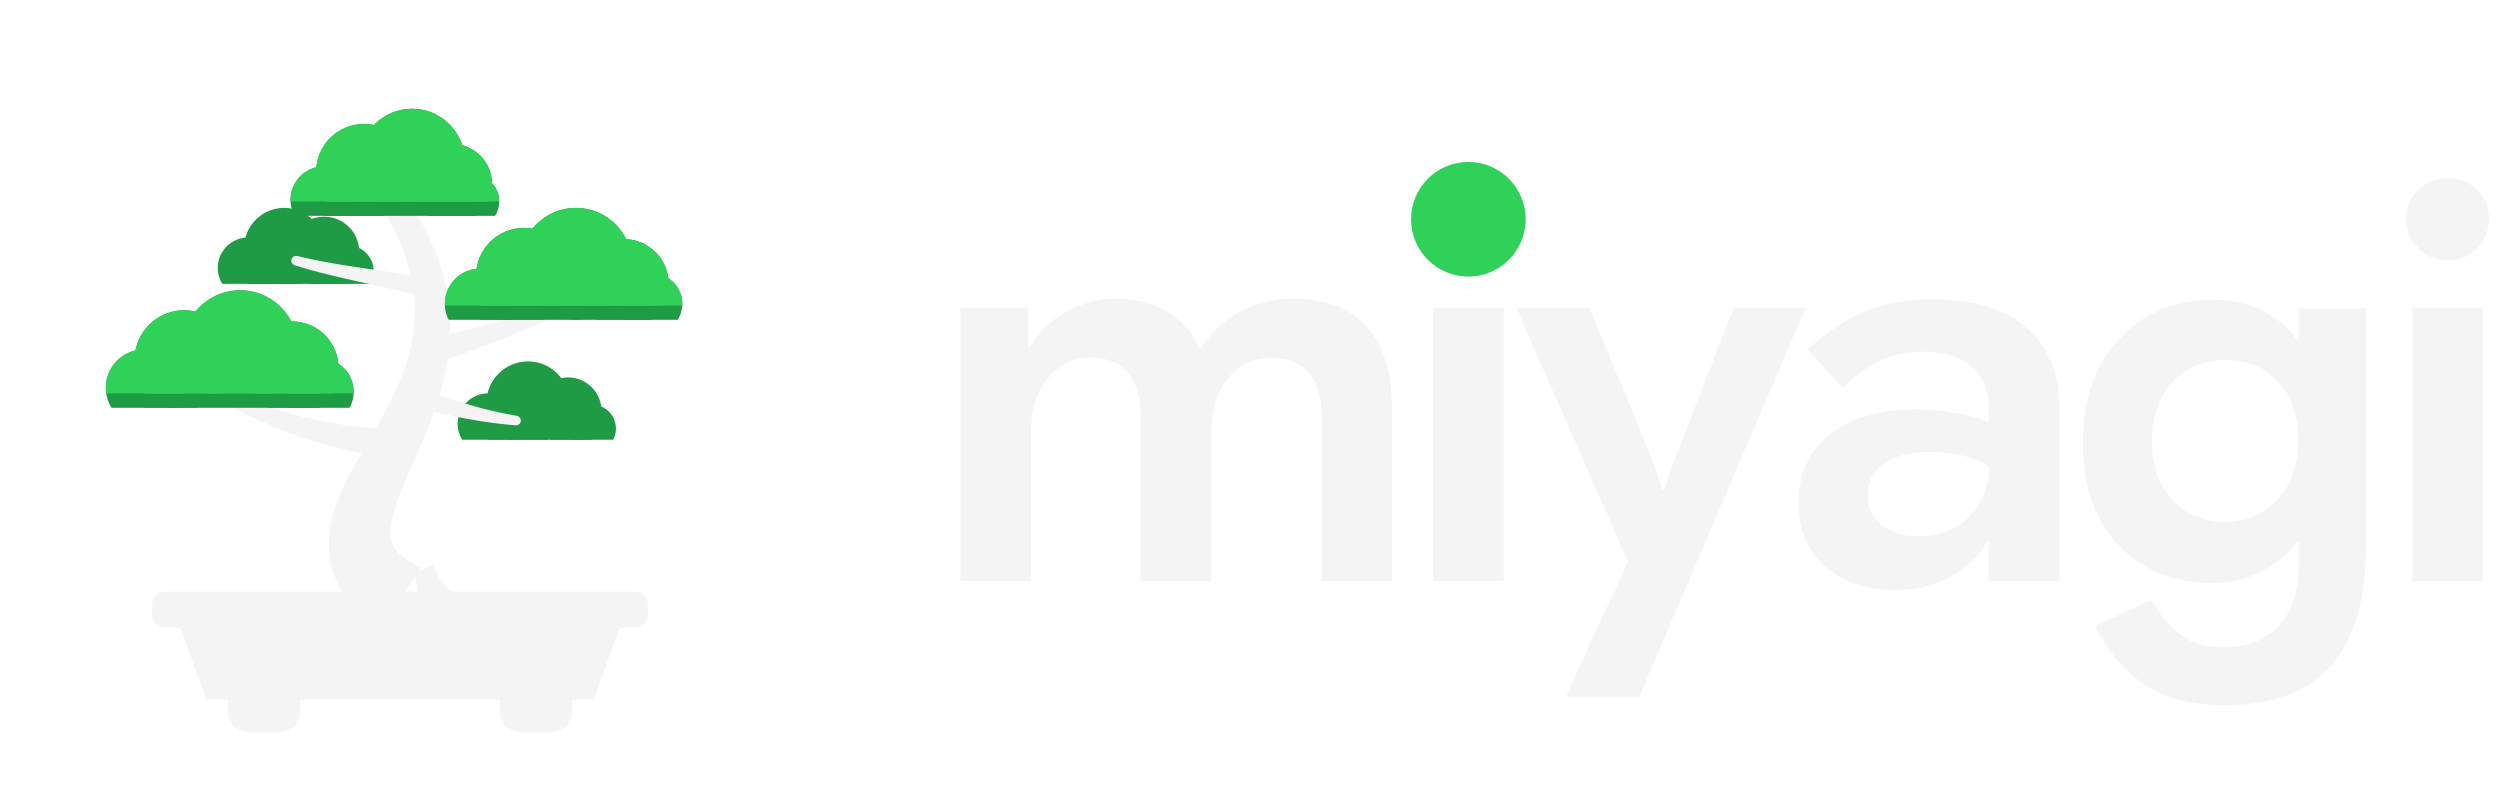
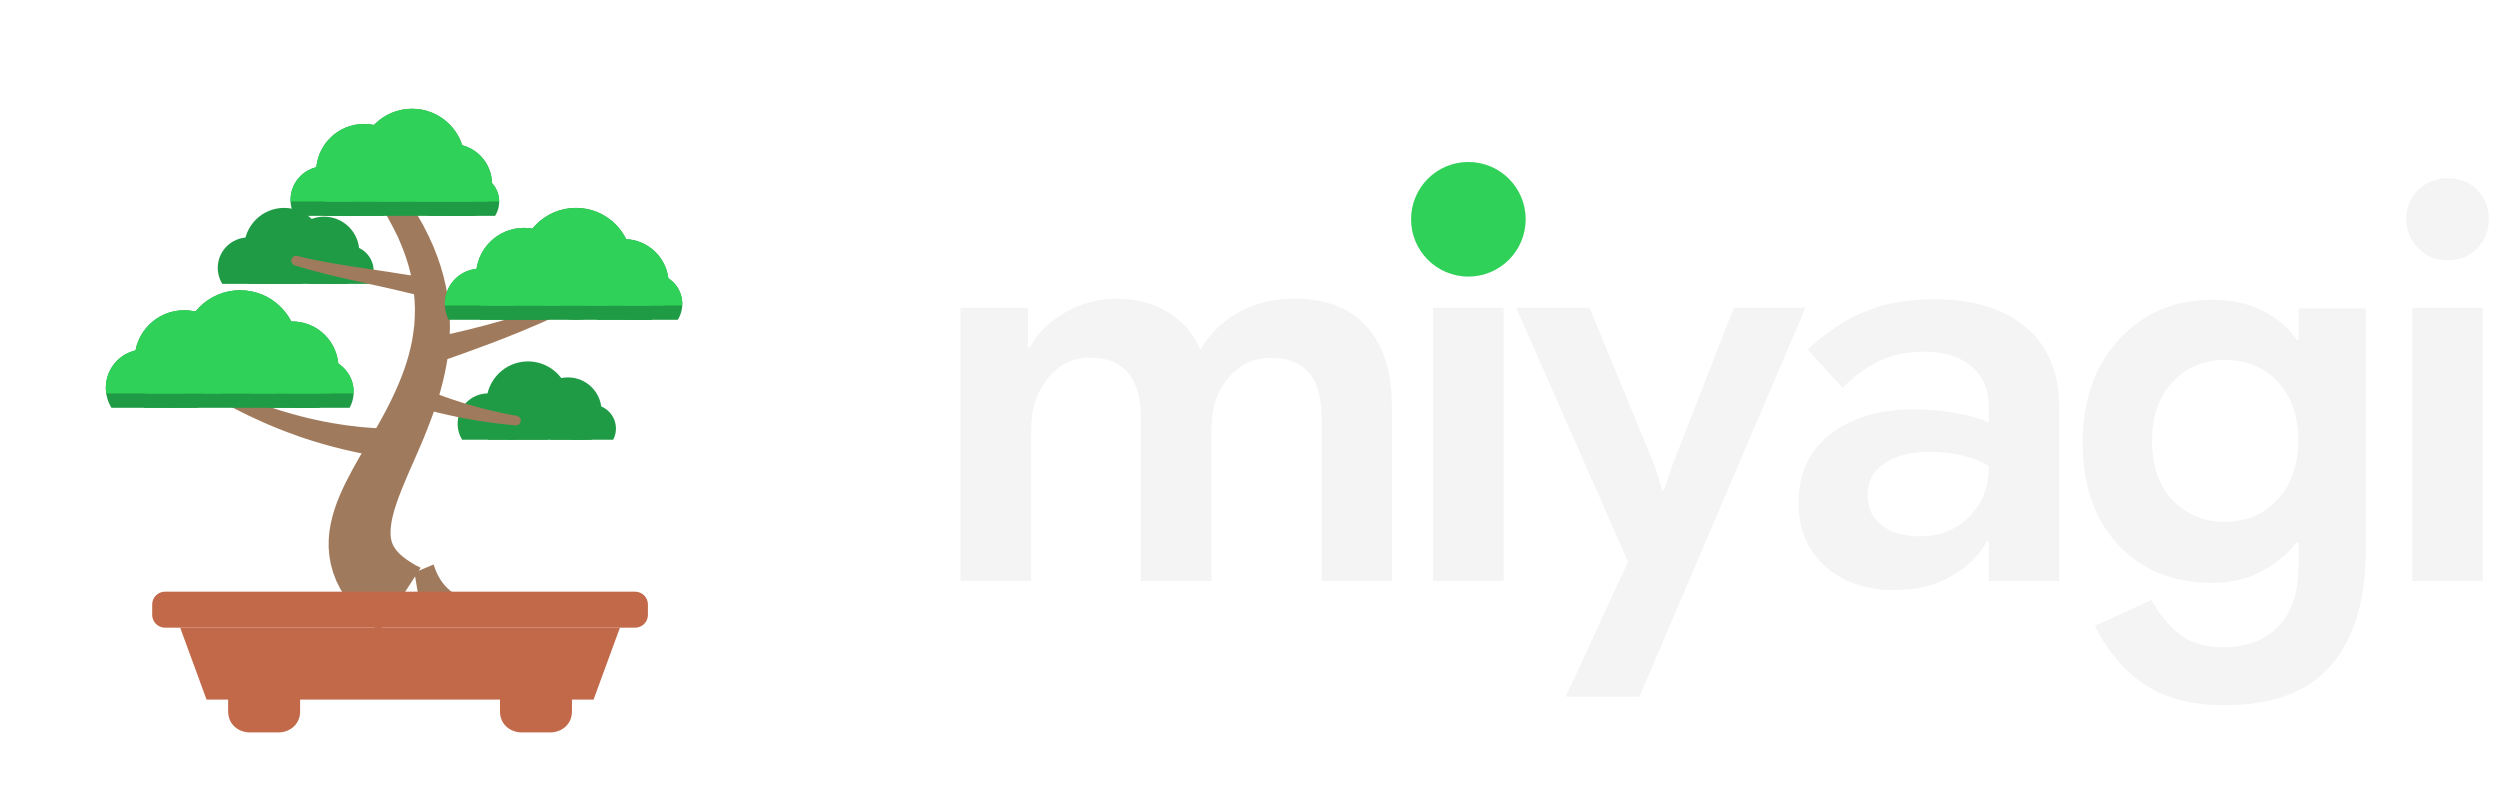
<svg xmlns="http://www.w3.org/2000/svg" viewBox="0 0 468.9 150" width="938" height="300">
  <svg x="0" y="0" width="150" height="150" viewBox="0 0 100 100">
    <g>
      <g data-part="depth">
        <clipPath id="t6bk0">
          <rect x="-10" y="-10" width="120" height="45.5" />
        </clipPath>
        <g fill="#1f9b45" clip-path="url(#t6bk0)">
          <circle cx="31" cy="33.5" r="3.8" />
          <circle cx="35.5" cy="31" r="5" />
          <circle cx="40.5" cy="31.5" r="4.4" />
          <circle cx="43.5" cy="33.9" r="3.2" />
          <rect x="31" y="32.3" width="12.5" height="3.2" />
        </g>
      </g>
      <g data-part="depth">
        <clipPath id="t6bk1">
          <rect x="-10" y="-10" width="120" height="65" />
        </clipPath>
        <g fill="#1f9b45" clip-path="url(#t6bk1)">
          <circle cx="61" cy="53" r="3.8" />
          <circle cx="66" cy="50.4" r="5.2" />
          <circle cx="71" cy="51.4" r="4.2" />
          <circle cx="74" cy="53.6" r="3" />
          <rect x="61" y="52" width="13" height="3" />
        </g>
      </g>
-       <g fill="#f4f4f5">
+       <g fill="#a07a5c">
        <g data-part="trunk">
          <path d="M53.66 34.83L53.31 34.77L52.96 34.71L52.62 34.66L52.28 34.6L51.94 34.54L51.61 34.49L51.28 34.43L50.95 34.38L50.63 34.33L50.3 34.28L49.98 34.23L49.66 34.18L49.34 34.13L49.03 34.08L48.72 34.03L48.41 33.98L48.1 33.94L47.79 33.89L47.49 33.84L47.19 33.8L46.89 33.75L46.59 33.71L46.29 33.67L46 33.62L45.7 33.58L45.41 33.53L45.12 33.49L44.83 33.45L44.55 33.4L44.26 33.36L43.98 33.32L43.69 33.27L43.41 33.23L43.13 33.18L42.85 33.14L42.57 33.09L42.3 33.05L42.02 33L41.75 32.96L41.47 32.91L41.2 32.86L40.93 32.81L40.65 32.76L40.38 32.71L40.11 32.66L39.84 32.61L39.57 32.55L39.3 32.5L39.04 32.45L38.77 32.39L38.5 32.33L38.23 32.27L37.96 32.21L37.7 32.15L37.43 32.09L37.16 32.02L36.84 33.18L37.11 33.26L37.38 33.34L37.64 33.43L37.91 33.5L38.18 33.58L38.45 33.66L38.72 33.74L38.99 33.81L39.26 33.88L39.53 33.96L39.8 34.03L40.07 34.1L40.35 34.17L40.62 34.24L40.89 34.31L41.16 34.37L41.44 34.44L41.71 34.51L41.99 34.57L42.27 34.64L42.54 34.7L42.82 34.77L43.1 34.83L43.38 34.9L43.66 34.96L43.95 35.03L44.23 35.09L44.52 35.15L44.8 35.22L45.09 35.28L45.38 35.34L45.67 35.41L45.96 35.47L46.25 35.54L46.55 35.6L46.84 35.67L47.14 35.73L47.44 35.8L47.74 35.87L48.04 35.93L48.35 36L48.65 36.07L48.96 36.14L49.27 36.21L49.58 36.29L49.89 36.36L50.21 36.43L50.53 36.51L50.85 36.59L51.17 36.66L51.49 36.74L51.82 36.82L52.15 36.91L52.48 36.99L52.81 37.08L53.14 37.17Z" />
          <circle cx="37" cy="32.6" r="0.6" />
          <path d="M51.36 50.72L51.6 50.78L51.83 50.85L52.07 50.91L52.3 50.97L52.53 51.04L52.76 51.1L53 51.16L53.23 51.22L53.46 51.28L53.69 51.34L53.92 51.4L54.15 51.46L54.38 51.51L54.61 51.57L54.84 51.63L55.07 51.68L55.3 51.73L55.53 51.79L55.76 51.84L55.98 51.89L56.21 51.94L56.44 51.99L56.67 52.04L56.9 52.09L57.13 52.14L57.36 52.18L57.59 52.23L57.82 52.27L58.05 52.32L58.28 52.36L58.51 52.4L58.74 52.44L58.97 52.48L59.2 52.52L59.44 52.56L59.67 52.6L59.9 52.64L60.13 52.67L60.37 52.71L60.6 52.75L60.83 52.78L61.07 52.81L61.3 52.84L61.54 52.88L61.78 52.91L62.01 52.94L62.25 52.97L62.49 53L62.73 53.02L62.97 53.05L63.21 53.08L63.45 53.1L63.69 53.13L63.93 53.15L64.18 53.17L64.42 53.19L64.58 52.01L64.34 51.96L64.11 51.92L63.87 51.87L63.64 51.83L63.4 51.78L63.17 51.74L62.94 51.69L62.71 51.64L62.48 51.59L62.25 51.54L62.03 51.49L61.8 51.44L61.57 51.39L61.35 51.33L61.12 51.28L60.9 51.23L60.67 51.17L60.45 51.11L60.23 51.06L60.01 51L59.79 50.94L59.57 50.88L59.35 50.82L59.13 50.76L58.91 50.69L58.69 50.63L58.47 50.57L58.25 50.5L58.04 50.44L57.82 50.37L57.6 50.3L57.39 50.23L57.17 50.16L56.96 50.09L56.74 50.02L56.53 49.95L56.31 49.88L56.1 49.8L55.88 49.73L55.67 49.65L55.45 49.57L55.24 49.49L55.02 49.42L54.81 49.34L54.6 49.25L54.38 49.17L54.17 49.09L53.95 49L53.74 48.92L53.52 48.83L53.31 48.74L53.09 48.65L52.88 48.56L52.66 48.47L52.45 48.38L52.24 48.28Z" />
          <circle cx="64.5" cy="52.6" r="0.6" />
          <path d="M49.63 53.6L49.24 53.61L48.85 53.61L48.46 53.61L48.07 53.59L47.68 53.58L47.3 53.56L46.91 53.54L46.53 53.52L46.14 53.49L45.76 53.46L45.37 53.43L44.99 53.39L44.61 53.35L44.23 53.3L43.84 53.26L43.46 53.21L43.08 53.16L42.7 53.1L42.32 53.04L41.94 52.98L41.56 52.92L41.18 52.85L40.8 52.78L40.42 52.71L40.04 52.63L39.67 52.55L39.29 52.47L38.91 52.38L38.53 52.3L38.16 52.2L37.78 52.11L37.4 52.01L37.02 51.91L36.65 51.81L36.27 51.7L35.89 51.59L35.52 51.48L35.14 51.37L34.77 51.25L34.39 51.13L34.01 51L33.64 50.88L33.26 50.75L32.88 50.61L32.51 50.48L32.13 50.34L31.75 50.2L31.38 50.05L31 49.9L30.62 49.75L30.25 49.6L29.87 49.44L29.49 49.28L29.11 49.12L28.74 48.95L28.36 48.78L27.64 50.22L28.01 50.42L28.39 50.62L28.76 50.82L29.13 51.01L29.5 51.2L29.88 51.39L30.25 51.58L30.63 51.76L31 51.95L31.38 52.12L31.75 52.3L32.13 52.47L32.5 52.64L32.88 52.81L33.26 52.98L33.63 53.14L34.01 53.3L34.39 53.45L34.77 53.61L35.15 53.76L35.53 53.91L35.91 54.05L36.29 54.19L36.68 54.33L37.06 54.47L37.44 54.61L37.83 54.74L38.21 54.87L38.6 54.99L38.99 55.12L39.37 55.24L39.76 55.35L40.15 55.47L40.54 55.58L40.93 55.69L41.33 55.8L41.72 55.9L42.11 56L42.51 56.1L42.9 56.2L43.3 56.29L43.7 56.38L44.1 56.47L44.49 56.56L44.9 56.64L45.3 56.72L45.7 56.8L46.1 56.87L46.51 56.94L46.91 57.01L47.32 57.08L47.73 57.14L48.14 57.21L48.55 57.27L48.96 57.33L49.37 57.4Z" />
          <circle cx="28" cy="49.5" r="0.8" />
          <path d="M54.04 45.59L54.32 45.48L54.61 45.38L54.89 45.28L55.17 45.17L55.45 45.07L55.74 44.97L56.02 44.87L56.3 44.78L56.58 44.68L56.86 44.58L57.14 44.48L57.42 44.38L57.71 44.28L57.99 44.18L58.27 44.08L58.55 43.97L58.83 43.87L59.11 43.77L59.39 43.67L59.67 43.57L59.95 43.46L60.23 43.36L60.52 43.25L60.8 43.15L61.08 43.04L61.36 42.94L61.65 42.83L61.93 42.72L62.22 42.61L62.5 42.5L62.79 42.39L63.08 42.28L63.36 42.16L63.65 42.05L63.94 41.93L64.23 41.82L64.52 41.7L64.81 41.58L65.11 41.46L65.4 41.34L65.7 41.21L65.99 41.09L66.29 40.96L66.59 40.84L66.89 40.71L67.19 40.58L67.49 40.45L67.8 40.32L68.1 40.18L68.41 40.04L68.72 39.91L69.03 39.77L69.34 39.63L69.66 39.48L69.97 39.34L70.29 39.19L69.71 37.81L69.39 37.93L69.07 38.04L68.75 38.16L68.43 38.27L68.11 38.39L67.8 38.5L67.48 38.6L67.17 38.71L66.86 38.82L66.56 38.92L66.25 39.02L65.94 39.12L65.64 39.22L65.34 39.32L65.04 39.41L64.74 39.51L64.44 39.6L64.14 39.69L63.84 39.78L63.55 39.87L63.25 39.95L62.96 40.04L62.67 40.13L62.38 40.21L62.09 40.29L61.8 40.37L61.51 40.45L61.22 40.53L60.93 40.61L60.64 40.69L60.35 40.76L60.07 40.84L59.78 40.91L59.49 40.98L59.21 41.06L58.92 41.13L58.64 41.2L58.35 41.27L58.06 41.34L57.78 41.41L57.49 41.48L57.21 41.54L56.92 41.61L56.64 41.68L56.35 41.74L56.06 41.81L55.78 41.87L55.49 41.93L55.2 42L54.91 42.06L54.62 42.12L54.33 42.18L54.04 42.24L53.75 42.3L53.45 42.36L53.16 42.41Z" />
          <circle cx="70" cy="38.5" r="0.75" />
          <path d="M52.58 71.01L51.87 70.65L51.28 70.29L50.78 69.95L50.36 69.63L50.02 69.34L49.75 69.06L49.52 68.8L49.34 68.55L49.19 68.3L49.06 68.03L48.95 67.73L48.87 67.39L48.82 67L48.81 66.57L48.83 66.08L48.89 65.56L48.99 64.98L49.13 64.37L49.31 63.72L49.53 63.03L49.78 62.32L50.06 61.58L50.37 60.8L50.7 60.01L51.05 59.19L51.42 58.35L51.8 57.48L52.19 56.59L52.58 55.68L52.97 54.76L53.35 53.81L53.73 52.83L54.1 51.84L54.45 50.83L54.79 49.8L55.09 48.75L55.37 47.67L55.62 46.58L55.83 45.47L56.01 44.33L56.13 43.18L56.21 42.01L56.24 40.82L56.21 39.62L56.12 38.4L55.97 37.16L55.75 35.91L55.46 34.64L55.1 33.37L54.66 32.08L54.15 30.78L53.55 29.47L52.88 28.14L52.11 26.81L51.26 25.46L50.32 24.1L47.68 25.9L48.46 27.2L49.15 28.47L49.76 29.7L50.27 30.92L50.71 32.1L51.07 33.25L51.36 34.38L51.57 35.48L51.73 36.56L51.82 37.61L51.86 38.64L51.84 39.65L51.78 40.64L51.66 41.61L51.51 42.57L51.31 43.51L51.08 44.43L50.81 45.35L50.51 46.25L50.18 47.13L49.82 48.01L49.44 48.88L49.04 49.74L48.62 50.59L48.19 51.43L47.74 52.26L47.28 53.09L46.81 53.91L46.35 54.72L45.87 55.53L45.41 56.34L44.94 57.14L44.49 57.94L44.04 58.75L43.61 59.56L43.19 60.37L42.8 61.19L42.43 62.03L42.09 62.88L41.79 63.74L41.53 64.64L41.32 65.56L41.16 66.51L41.08 67.49L41.07 68.49L41.16 69.52L41.34 70.56L41.63 71.6L42.02 72.63L42.52 73.64L43.12 74.62L43.81 75.56L44.59 76.46L45.45 77.33L46.4 78.16L47.42 78.99Z" />
          <circle cx="49" cy="25" r="1.6" />
        </g>
        <g data-part="roots">
          <path d="M40.6 75.2C43.8 74.7 45.6 72.9 46.3 70.2L49.2 71.6L48.4 75.2Z" />
          <path d="M59.4 75.2C56.4 74.7 54.9 72.9 54.2 70.6L51.8 71.6L52.4 75.2Z" />
        </g>
      </g>
      <g data-part="pads">
        <g fill="#1f9b45">
          <clipPath id="t6fd0">
            <rect x="-10" y="-10" width="120" height="61" />
          </clipPath>
          <g clip-path="url(#t6fd0)">
            <circle cx="18" cy="48.5" r="4.8" />
            <circle cx="23" cy="45" r="6.2" />
            <circle cx="30" cy="43.5" r="7.2" />
            <circle cx="36.5" cy="46" r="5.8" />
            <circle cx="40" cy="49" r="4.2" />
            <rect x="18" y="46.8" width="22" height="4.2" />
          </g>
        </g>
        <g fill="#30d158">
          <clipPath id="t6fl0">
            <rect x="-10" y="-10" width="120" height="59.2" />
          </clipPath>
          <g clip-path="url(#t6fl0)">
            <circle cx="18" cy="48.5" r="4.8" />
            <circle cx="23" cy="45" r="6.2" />
            <circle cx="30" cy="43.5" r="7.2" />
            <circle cx="36.5" cy="46" r="5.8" />
            <circle cx="40" cy="49" r="4.2" />
            <rect x="18" y="46.8" width="22" height="4.2" />
          </g>
        </g>
      </g>
      <g data-part="pads">
        <g fill="#1f9b45">
          <clipPath id="t6fd1">
            <rect x="-10" y="-10" width="120" height="50" />
          </clipPath>
          <g clip-path="url(#t6fd1)">
            <circle cx="60" cy="38" r="4.4" />
            <circle cx="65.5" cy="34.5" r="6" />
            <circle cx="72" cy="33" r="7" />
            <circle cx="78" cy="35.5" r="5.6" />
            <circle cx="81.5" cy="38" r="3.8" />
            <rect x="60" y="36.2" width="21.5" height="3.8" />
          </g>
        </g>
        <g fill="#30d158">
          <clipPath id="t6fl1">
            <rect x="-10" y="-10" width="120" height="48.2" />
          </clipPath>
          <g clip-path="url(#t6fl1)">
            <circle cx="60" cy="38" r="4.4" />
            <circle cx="65.5" cy="34.5" r="6" />
            <circle cx="72" cy="33" r="7" />
            <circle cx="78" cy="35.5" r="5.6" />
            <circle cx="81.5" cy="38" r="3.8" />
            <rect x="60" y="36.2" width="21.5" height="3.8" />
          </g>
        </g>
      </g>
      <g data-part="pads">
        <g fill="#1f9b45">
          <clipPath id="t6fd2">
            <rect x="-10" y="-10" width="120" height="37" />
          </clipPath>
          <g clip-path="url(#t6fd2)">
            <circle cx="40.5" cy="25" r="4.2" />
            <circle cx="45.5" cy="21.5" r="6" />
            <circle cx="51.5" cy="20.2" r="6.6" />
            <circle cx="56.5" cy="23" r="5" />
            <circle cx="59" cy="25.2" r="3.4" />
            <rect x="40.5" y="23.6" width="18.5" height="3.4" />
          </g>
        </g>
        <g fill="#30d158">
          <clipPath id="t6fl2">
            <rect x="-10" y="-10" width="120" height="35.2" />
          </clipPath>
          <g clip-path="url(#t6fl2)">
            <circle cx="40.5" cy="25" r="4.2" />
            <circle cx="45.5" cy="21.5" r="6" />
            <circle cx="51.5" cy="20.2" r="6.6" />
            <circle cx="56.5" cy="23" r="5" />
            <circle cx="59" cy="25.2" r="3.4" />
            <rect x="40.5" y="23.6" width="18.5" height="3.4" />
          </g>
        </g>
      </g>
    </g>
-     <g data-part="pot" fill="#f4f4f5">
+     <g data-part="pot" fill="#c2694a">
      <rect x="19" y="74" width="62" height="4.5" rx="1.6" />
      <path d="M22.5 78.5H77.5L74.2 87.5H25.8Z" />
      <path d="M28.5 87.4H37.5V89C37.5 90.6 36.2 91.6 34.8 91.6H31.2C29.8 91.6 28.5 90.6 28.5 89Z" />
      <path d="M62.5 87.4H71.5V89C71.5 90.6 70.2 91.6 68.8 91.6H65.2C63.8 91.6 62.5 90.6 62.5 89Z" />
    </g>
  </svg>
  <g transform="translate(174.00 109.00) scale(0.05)">
    <path fill="#f4f4f5" d="M122.667 0.0Q122.667 0.0 122.667 0.0Q122.667 0.0 122.667 0.0V-1025.333Q122.667 -1025.333 122.667 -1025.333Q122.667 -1025.333 122.667 -1025.333H376.003Q376.003 -1025.333 376.003 -1025.333Q376.003 -1025.333 376.003 -1025.333V-846L353.003 -876H382.669Q426.003 -956.667 516.003 -1008Q606.003 -1059.334 708.67 -1059.334Q817.336 -1059.334 901.003 -1008.667Q984.67 -958 1022.003 -868.667Q1082.003 -964.667 1173.336 -1012Q1264.67 -1059.334 1373.336 -1059.334Q1554.67 -1059.334 1648.003 -953.667Q1741.337 -848 1741.337 -656.667V0.0Q1741.337 0.0 1741.337 0.0Q1741.337 0.0 1741.337 0.0H1478Q1478 0.0 1478 0.0Q1478 0.0 1478 0.0V-610.666Q1478 -725.332 1430.334 -781.332Q1382.668 -837.331 1285.013 -837.331Q1190.669 -837.331 1127.669 -761.665Q1064.67 -685.999 1064.67 -574V0.0Q1064.67 0.0 1064.67 0.0Q1064.67 0.0 1064.67 0.0H799.333Q799.333 0.0 799.333 0.0Q799.333 0.0 799.333 0.0V-609.333Q799.333 -723.999 751.667 -780.998Q704.001 -837.998 607.839 -837.998Q513.335 -837.998 450.669 -760.665Q388.003 -683.333 388.003 -571.333V0.0Q388.003 0.0 388.003 0.0Q388.003 0.0 388.003 0.0Z M1896 0.0Q1896 0.0 1896 0.0Q1896 0.0 1896 0.0V-1025.333Q1896 -1025.333 1896 -1025.333Q1896 -1025.333 1896 -1025.333H2160.669Q2160.669 -1025.333 2160.669 -1025.333Q2160.669 -1025.333 2160.669 -1025.333V0.0Q2160.669 0.0 2160.669 0.0Q2160.669 0.0 2160.669 0.0Z M2393.666 434Q2393.666 434 2393.666 434Q2393.666 434 2393.666 434L2655.333 -132.667L2659.333 0.0L2207.666 -1025.333Q2207.666 -1025.333 2207.666 -1025.333Q2207.666 -1025.333 2207.666 -1025.333H2483.003Q2483.003 -1025.333 2483.003 -1025.333Q2483.003 -1025.333 2483.003 -1025.333L2727.001 -432.67L2755.764 -341.336H2762.668L2793.668 -434.003L3024.333 -1025.333Q3024.333 -1025.333 3024.333 -1025.333Q3024.333 -1025.333 3024.333 -1025.333H3293.336Q3293.336 -1025.333 3293.336 -1025.333Q3293.336 -1025.333 3293.336 -1025.333L2670.003 434Q2670.003 434 2670.003 434Q2670.003 434 2670.003 434Z M3629.666 34Q3465.666 34 3366.333 -55.833Q3267 -145.666 3267 -293.666Q3267 -458.666 3386.833 -551.333Q3506.666 -644 3698.333 -644Q3783 -644 3857 -630.333Q3930.999 -616.667 3981 -596V-652Q3981 -750 3915.667 -805.333Q3850.334 -860.665 3741.001 -860.665Q3645.334 -860.665 3571.667 -825.832Q3498 -790.999 3432.333 -724.666Q3432.333 -724.666 3432.333 -724.666Q3432.333 -724.666 3432.333 -724.666L3301.333 -868.667Q3301.333 -868.667 3301.333 -868.667Q3301.333 -868.667 3301.333 -868.667Q3412.333 -970 3522.334 -1013.667Q3632.335 -1057.333 3773.002 -1057.333Q3995.669 -1057.333 4120.336 -952Q4245.003 -846.667 4245.003 -650V0.0Q4245.003 0.0 4245.003 0.0Q4245.003 0.0 4245.003 0.0H3981Q3981 0.0 3981 0.0Q3981 0.0 3981 0.0V-230.333L4041.666 -150.333H3975Q3934.333 -73 3842.666 -19.5Q3751 34 3629.666 34ZM3721.001 -167.668Q3836.001 -167.668 3908.5 -242.334Q3981 -317 3981 -426.666V-430.666Q3941.667 -456.666 3882.667 -470.666Q3823.667 -484.666 3759.001 -484.666Q3655.668 -484.666 3591.002 -442.666Q3526.336 -400.666 3526.336 -321.334Q3526.336 -249.001 3580.335 -208.334Q3634.335 -167.668 3721.001 -167.668Z M4865.0 466Q4687.5 466.0 4571.75 392.5Q4456.0 319 4378.5 168.5Q4378.5 168.5 4378.5 168.5Q4378.5 168.5 4378.5 168.5L4591.0 71Q4591.0 71 4591.0 71.0Q4591.0 71 4591.0 71Q4638.0 155.5 4700.5 202.0Q4763.0 248.5 4858.0 248.5Q4993.0 248.5 5068.25 169.25Q5143.5 90.0 5143.0 -58V-144.5H5135.0Q5088.0 -82.5 5006.75 -37.75Q4925.5 7.0 4819.0 7Q4601.0 7 4467.25 -135.0Q4333.5 -277.0 4333.5 -520.0Q4333.5 -760.0 4470.75 -907.75Q4608.0 -1055.5 4819.5 -1055.5Q4928.0 -1055.5 5011.0 -1012.75Q5094.0 -970 5137.0 -904H5189.5L5143.0 -866.5V-1023Q5143.0 -1023 5143.0 -1023.0Q5143.0 -1023 5143.0 -1023H5396.0Q5396.0 -1023 5396.0 -1023.0Q5396.0 -1023 5396.0 -1023V-126.5Q5396.0 164 5266.5 315.0Q5137.0 466 4865.0 466ZM4866.5 -222.0Q4988.0 -222 5065.0 -306.25Q5142.0 -390.5 5142.0 -527Q5142.0 -665 5065.5 -747.25Q4989.0 -829.5 4867.5 -829.5Q4748.5 -829.5 4671.0 -747.5Q4593.5 -665.5 4593.5 -526.0Q4593.5 -384.0 4671.25 -303.0Q4749.0 -222 4866.5 -222.0Z M5570 0.0Q5570 0.0 5570 0.0Q5570 0.0 5570 0.0V-1025.333Q5570 -1025.333 5570 -1025.333Q5570 -1025.333 5570 -1025.333H5834.669Q5834.669 -1025.333 5834.669 -1025.333Q5834.669 -1025.333 5834.669 -1025.333V0.0Q5834.669 0.0 5834.669 0.0Q5834.669 0.0 5834.669 0.0ZM5703.001 -1203.332Q5638.001 -1203.332 5592.667 -1248.333Q5547.333 -1293.333 5547.333 -1358.334Q5547.333 -1424.668 5592.667 -1468.001Q5638.001 -1511.335 5703.001 -1511.335Q5769.335 -1511.335 5813.335 -1468.001Q5857.336 -1424.668 5857.336 -1358.334Q5857.336 -1293.333 5813.335 -1248.333Q5769.335 -1203.332 5703.001 -1203.332Z" />
    <circle cx="2028.3" cy="-1357.3" r="215.0" fill="#30d158" />
  </g>
</svg>
